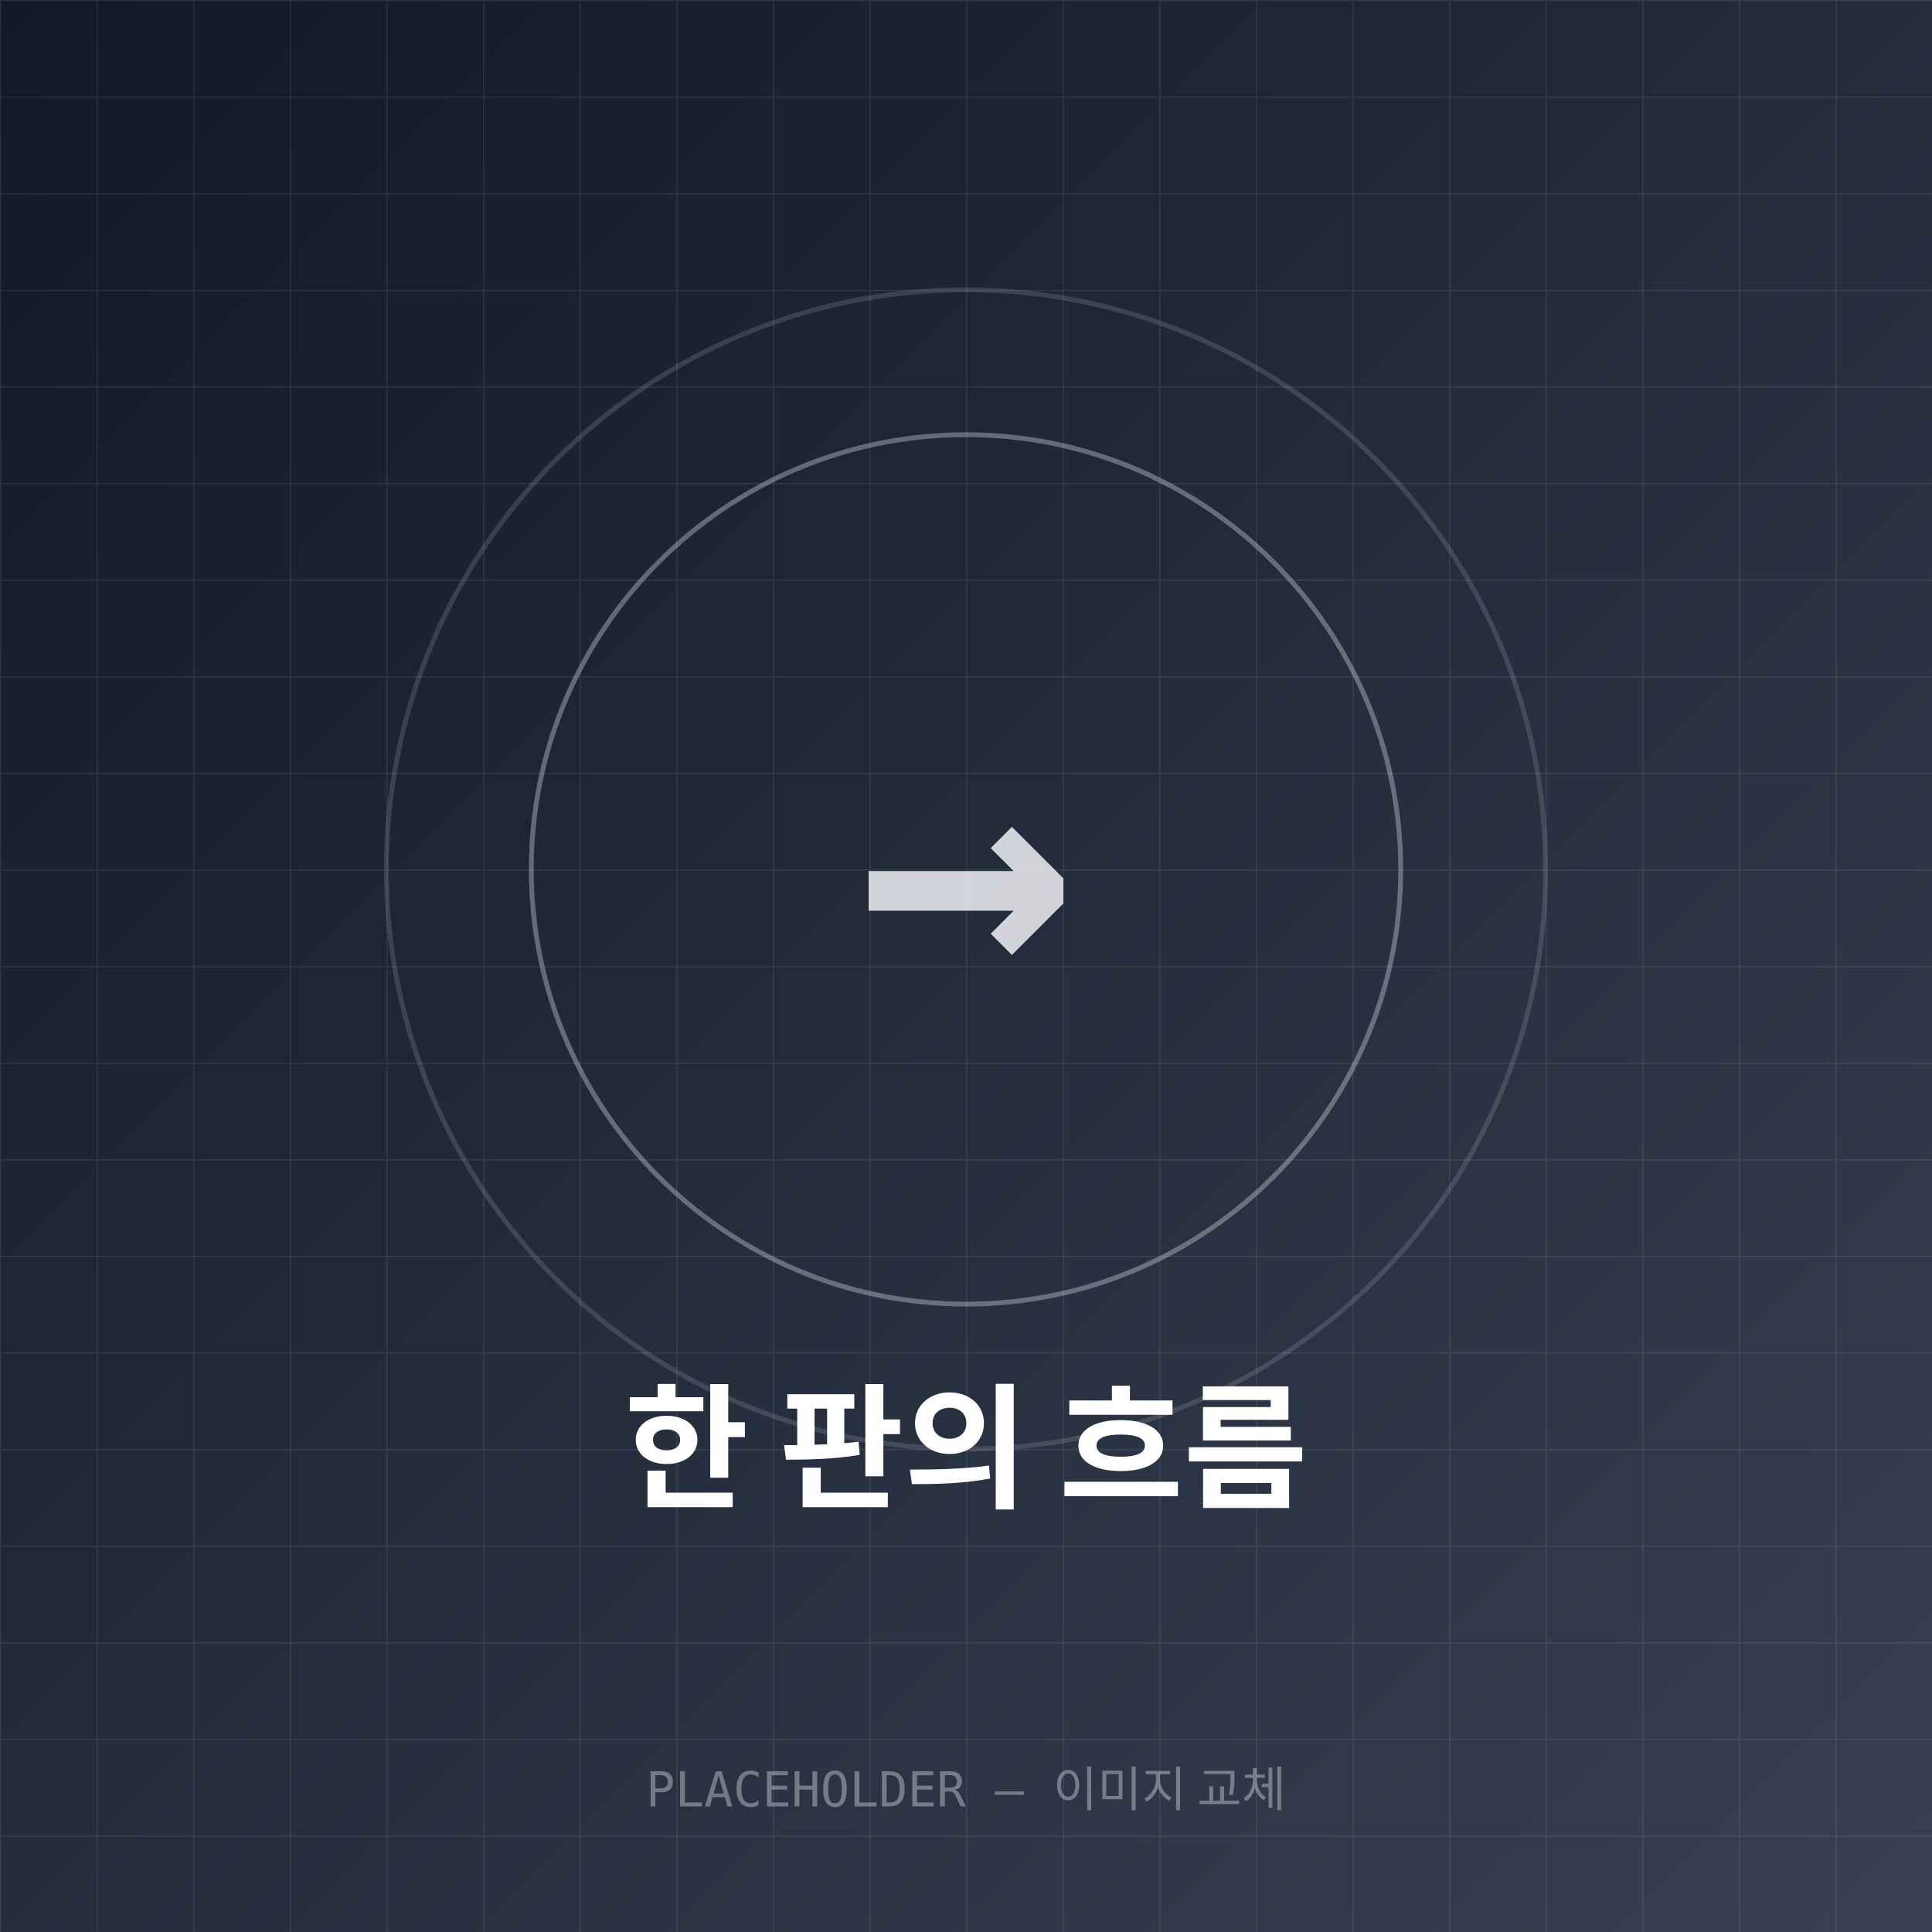
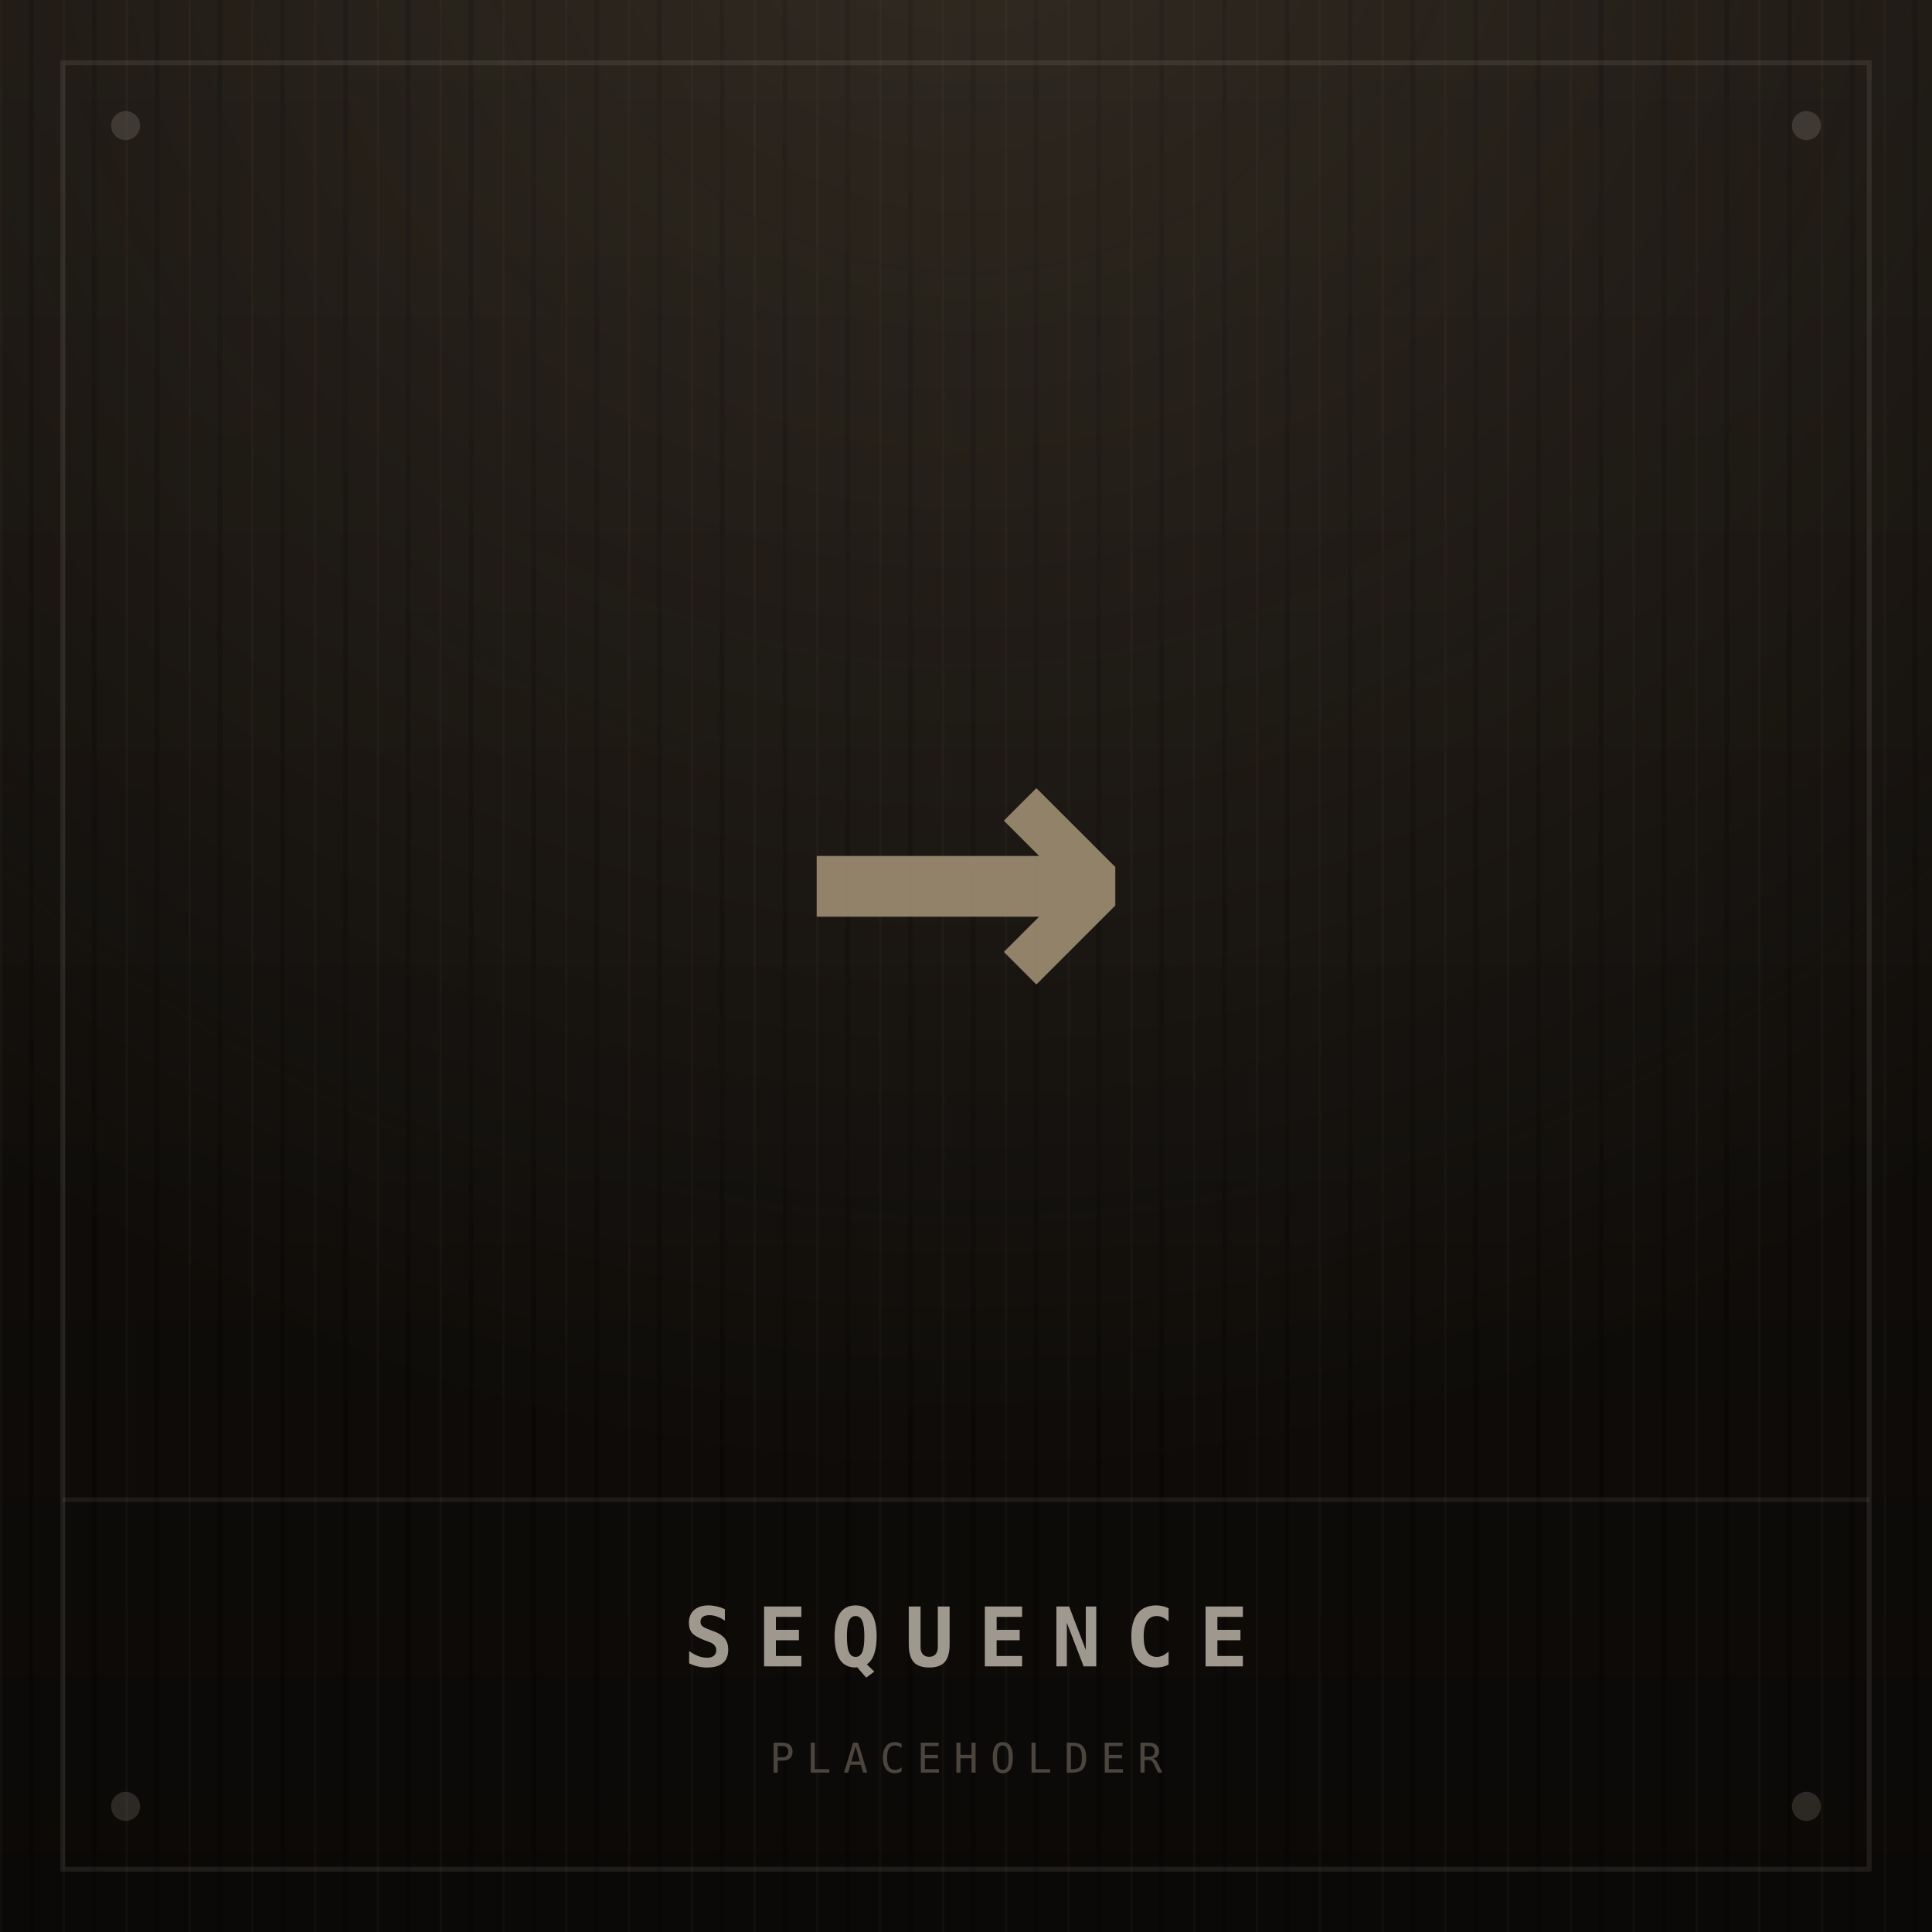
<svg xmlns="http://www.w3.org/2000/svg" width="800" height="800" viewBox="0 0 800 800">
  <defs>
-     <linearGradient id="g" x1="0" y1="0" x2="1" y2="1">
-       <stop offset="0%" stop-color="#111827" />
-       <stop offset="100%" stop-color="#374151" />
+     <linearGradient id="plate" x1="0" y1="0" x2="0" y2="1">
+       <stop offset="0%" stop-color="#16120e" />
+       <stop offset="100%" stop-color="#0b0907" />
    </linearGradient>
-     <pattern id="grid" width="40" height="40" patternUnits="userSpaceOnUse">
-       <path d="M40 0H0V40" fill="none" stroke="#e5e7eb" stroke-opacity="0.10" stroke-width="1" />
+     <pattern id="rib" width="26" height="26" patternUnits="userSpaceOnUse">
+       <rect width="26" height="26" fill="none" />
+       <rect x="0" y="0" width="1" height="26" fill="#9c8b71" fill-opacity="0.05" />
+       <rect x="12" y="0" width="2" height="26" fill="#000000" fill-opacity="0.25" />
    </pattern>
+     <radialGradient id="spot" cx="0.5" cy="-0.08" r="0.85">
+       <stop offset="0%" stop-color="#9c8b71" stop-opacity="0.20" />
+       <stop offset="100%" stop-color="#9c8b71" stop-opacity="0" />
+     </radialGradient>
  </defs>
-   <rect width="800" height="800" fill="url(#g)" />
-   <rect width="800" height="800" fill="url(#grid)" />
-   <circle cx="400" cy="360" r="180" fill="none" stroke="#e5e7eb" stroke-opacity="0.35" stroke-width="2" />
-   <circle cx="400" cy="360" r="240" fill="none" stroke="#e5e7eb" stroke-opacity="0.15" stroke-width="2" />
-   <text x="400" y="410" text-anchor="middle" font-family="ui-monospace, SFMono-Regular, Menlo, monospace" font-size="150" font-weight="700" fill="#e5e7eb" fill-opacity="0.9">→</text>
-   <text x="400" y="620" text-anchor="middle" font-family="system-ui, -apple-system, 'Apple SD Gothic Neo', sans-serif" font-size="56" font-weight="700" fill="#ffffff">한 판의 흐름</text>
-   <text x="400" y="748" text-anchor="middle" font-family="ui-monospace, monospace" font-size="20" fill="#ffffff" fill-opacity="0.35">PLACEHOLDER — 이미지 교체</text>
+   <rect width="800" height="800" fill="url(#plate)" />
+   <rect width="800" height="800" fill="url(#rib)" />
+   <rect width="800" height="800" fill="url(#spot)" />
+   <rect x="26" y="26" width="748" height="748" fill="none" stroke="#d6cfc2" stroke-opacity="0.10" stroke-width="2" />
+   <g fill="#d6cfc2" fill-opacity="0.16">
+     <circle cx="52" cy="52" r="6" />
+     <circle cx="748" cy="52" r="6" />
+     <circle cx="52" cy="748" r="6" />
+     <circle cx="748" cy="748" r="6" />
+   </g>
+   <text x="400" y="430" text-anchor="middle" font-family="'IBM Plex Mono', ui-monospace, SFMono-Regular, Menlo, monospace" font-size="230" font-weight="600" fill="#9c8b71" fill-opacity="0.92">→</text>
+   <rect x="26" y="620" width="748" height="2" fill="#d6cfc2" fill-opacity="0.08" />
+   <text x="400" y="690" text-anchor="middle" font-family="'IBM Plex Mono', ui-monospace, monospace" font-size="34" font-weight="600" letter-spacing="10" fill="#d6cfc2" fill-opacity="0.72">SEQUENCE</text>
+   <text x="400" y="734" text-anchor="middle" font-family="'IBM Plex Mono', ui-monospace, monospace" font-size="17" letter-spacing="5" fill="#4b453e">PLACEHOLDER</text>
</svg>
